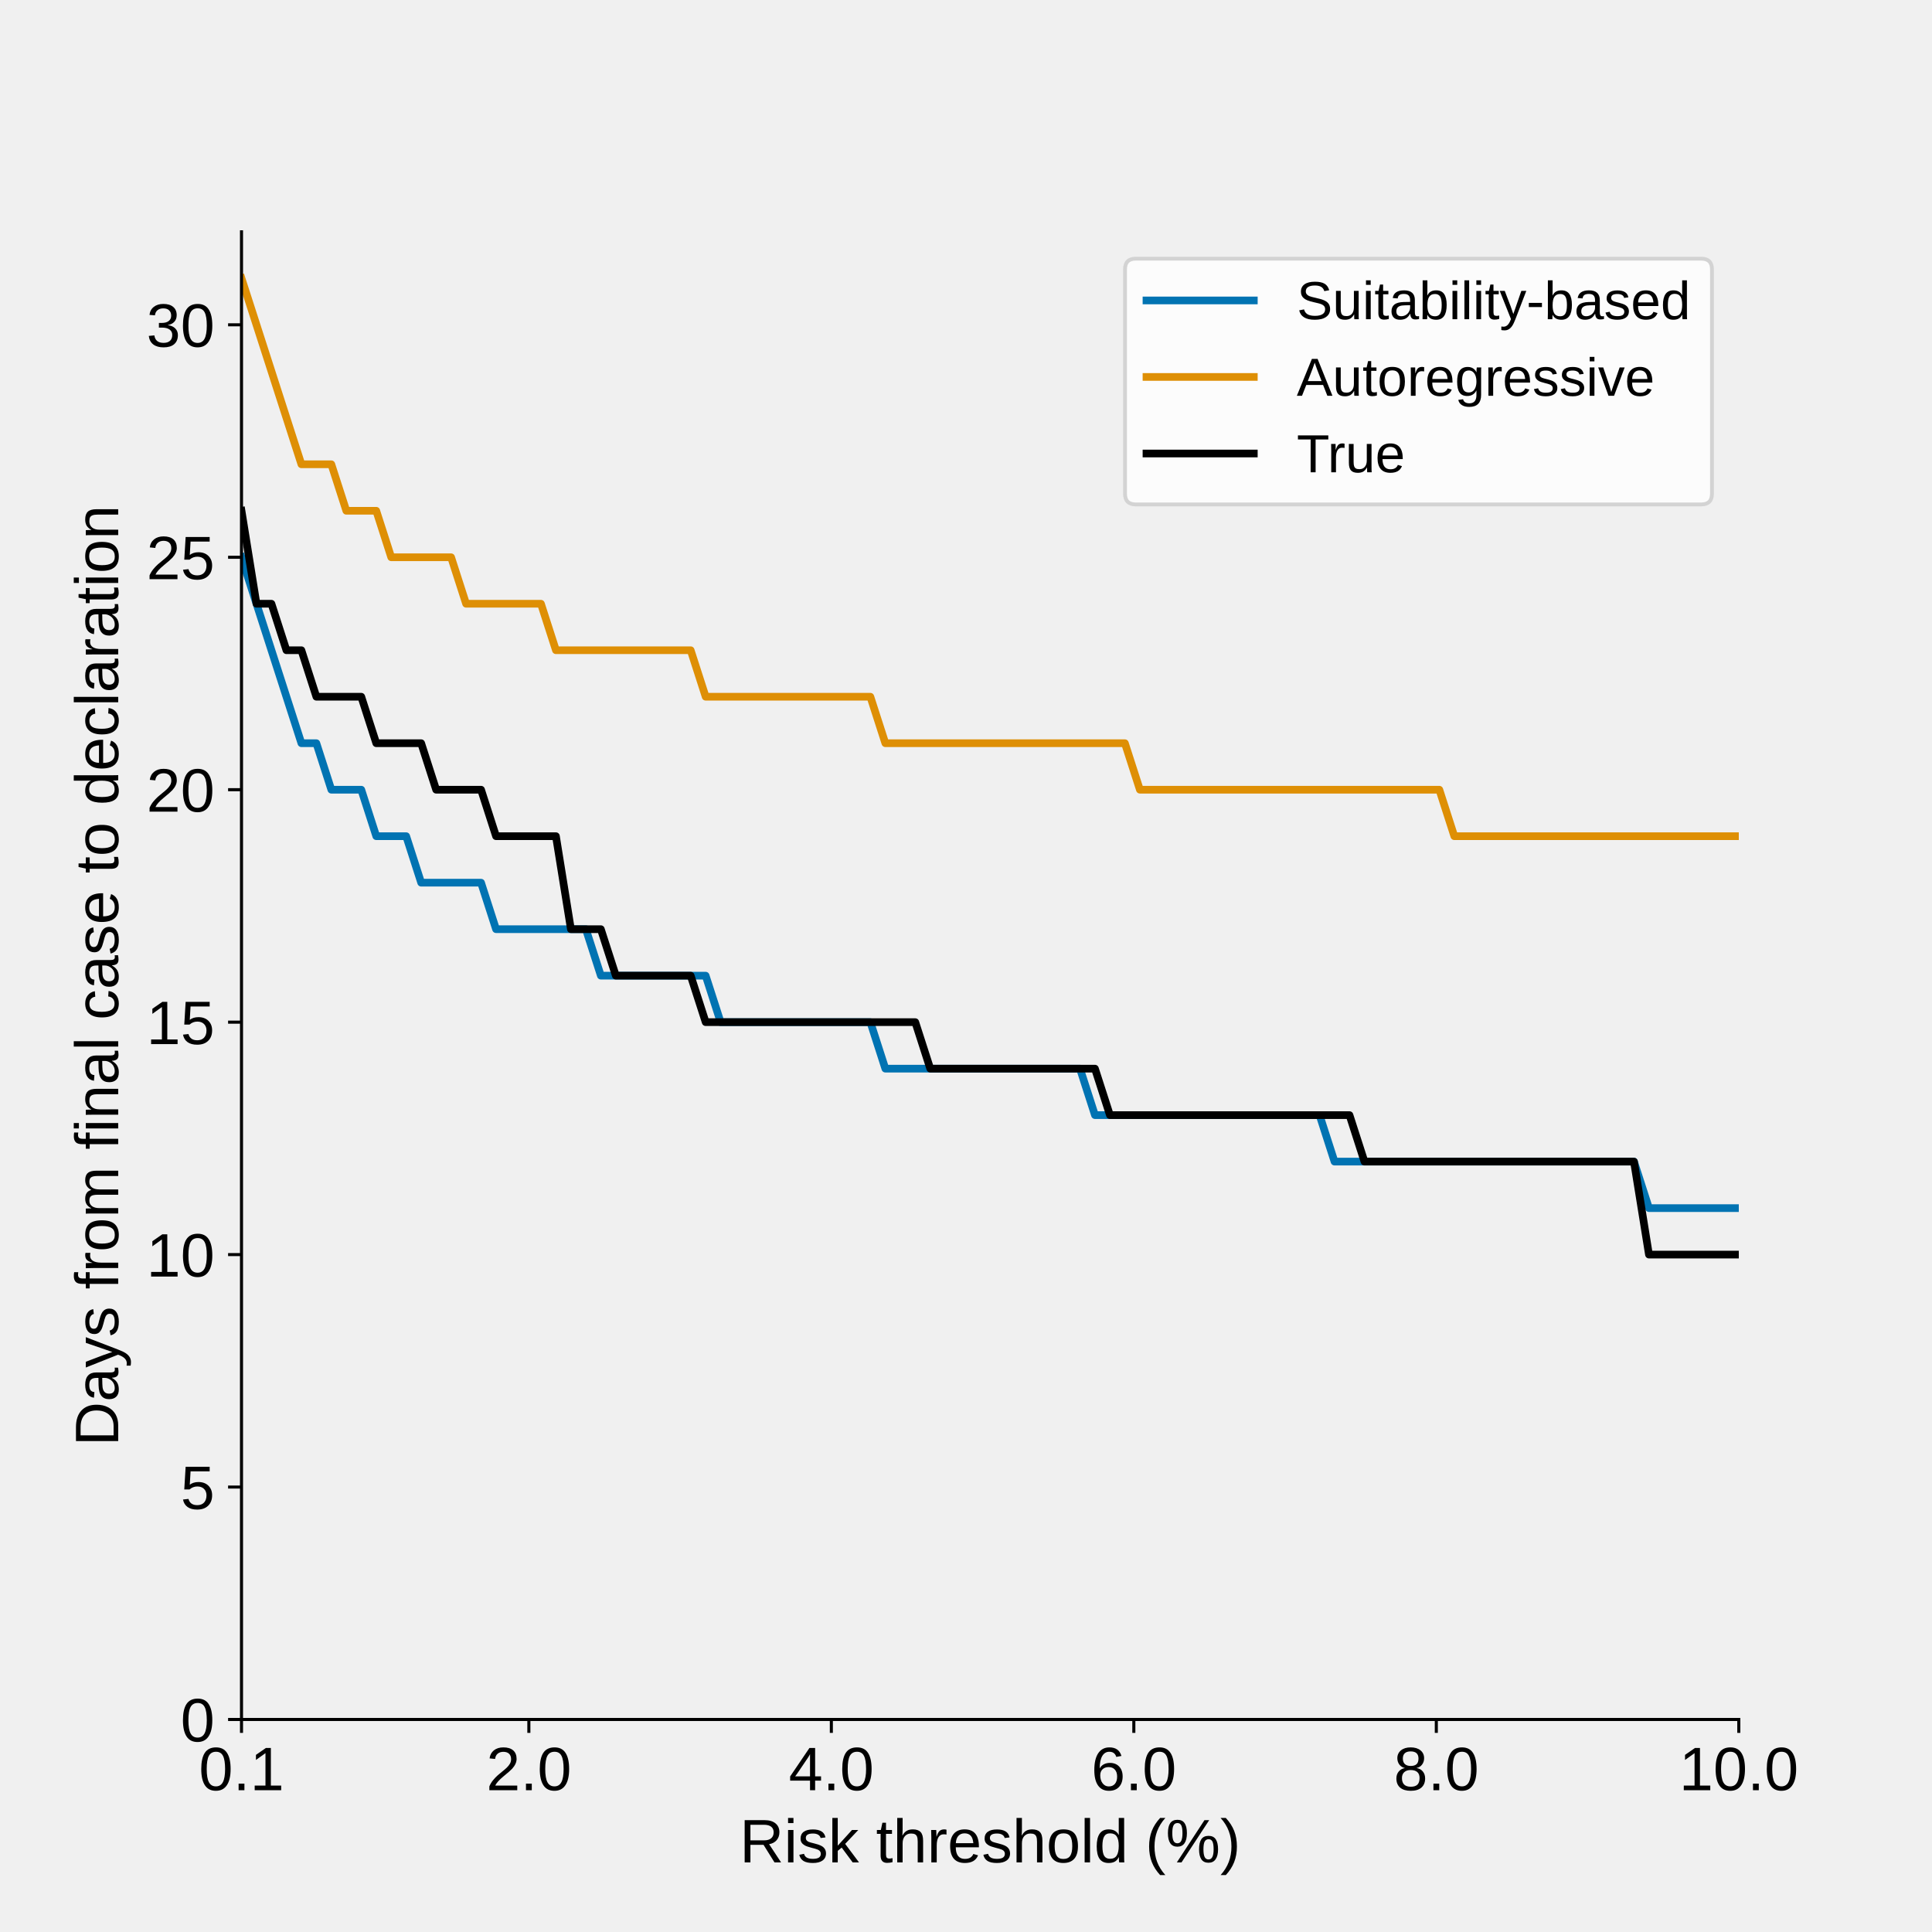
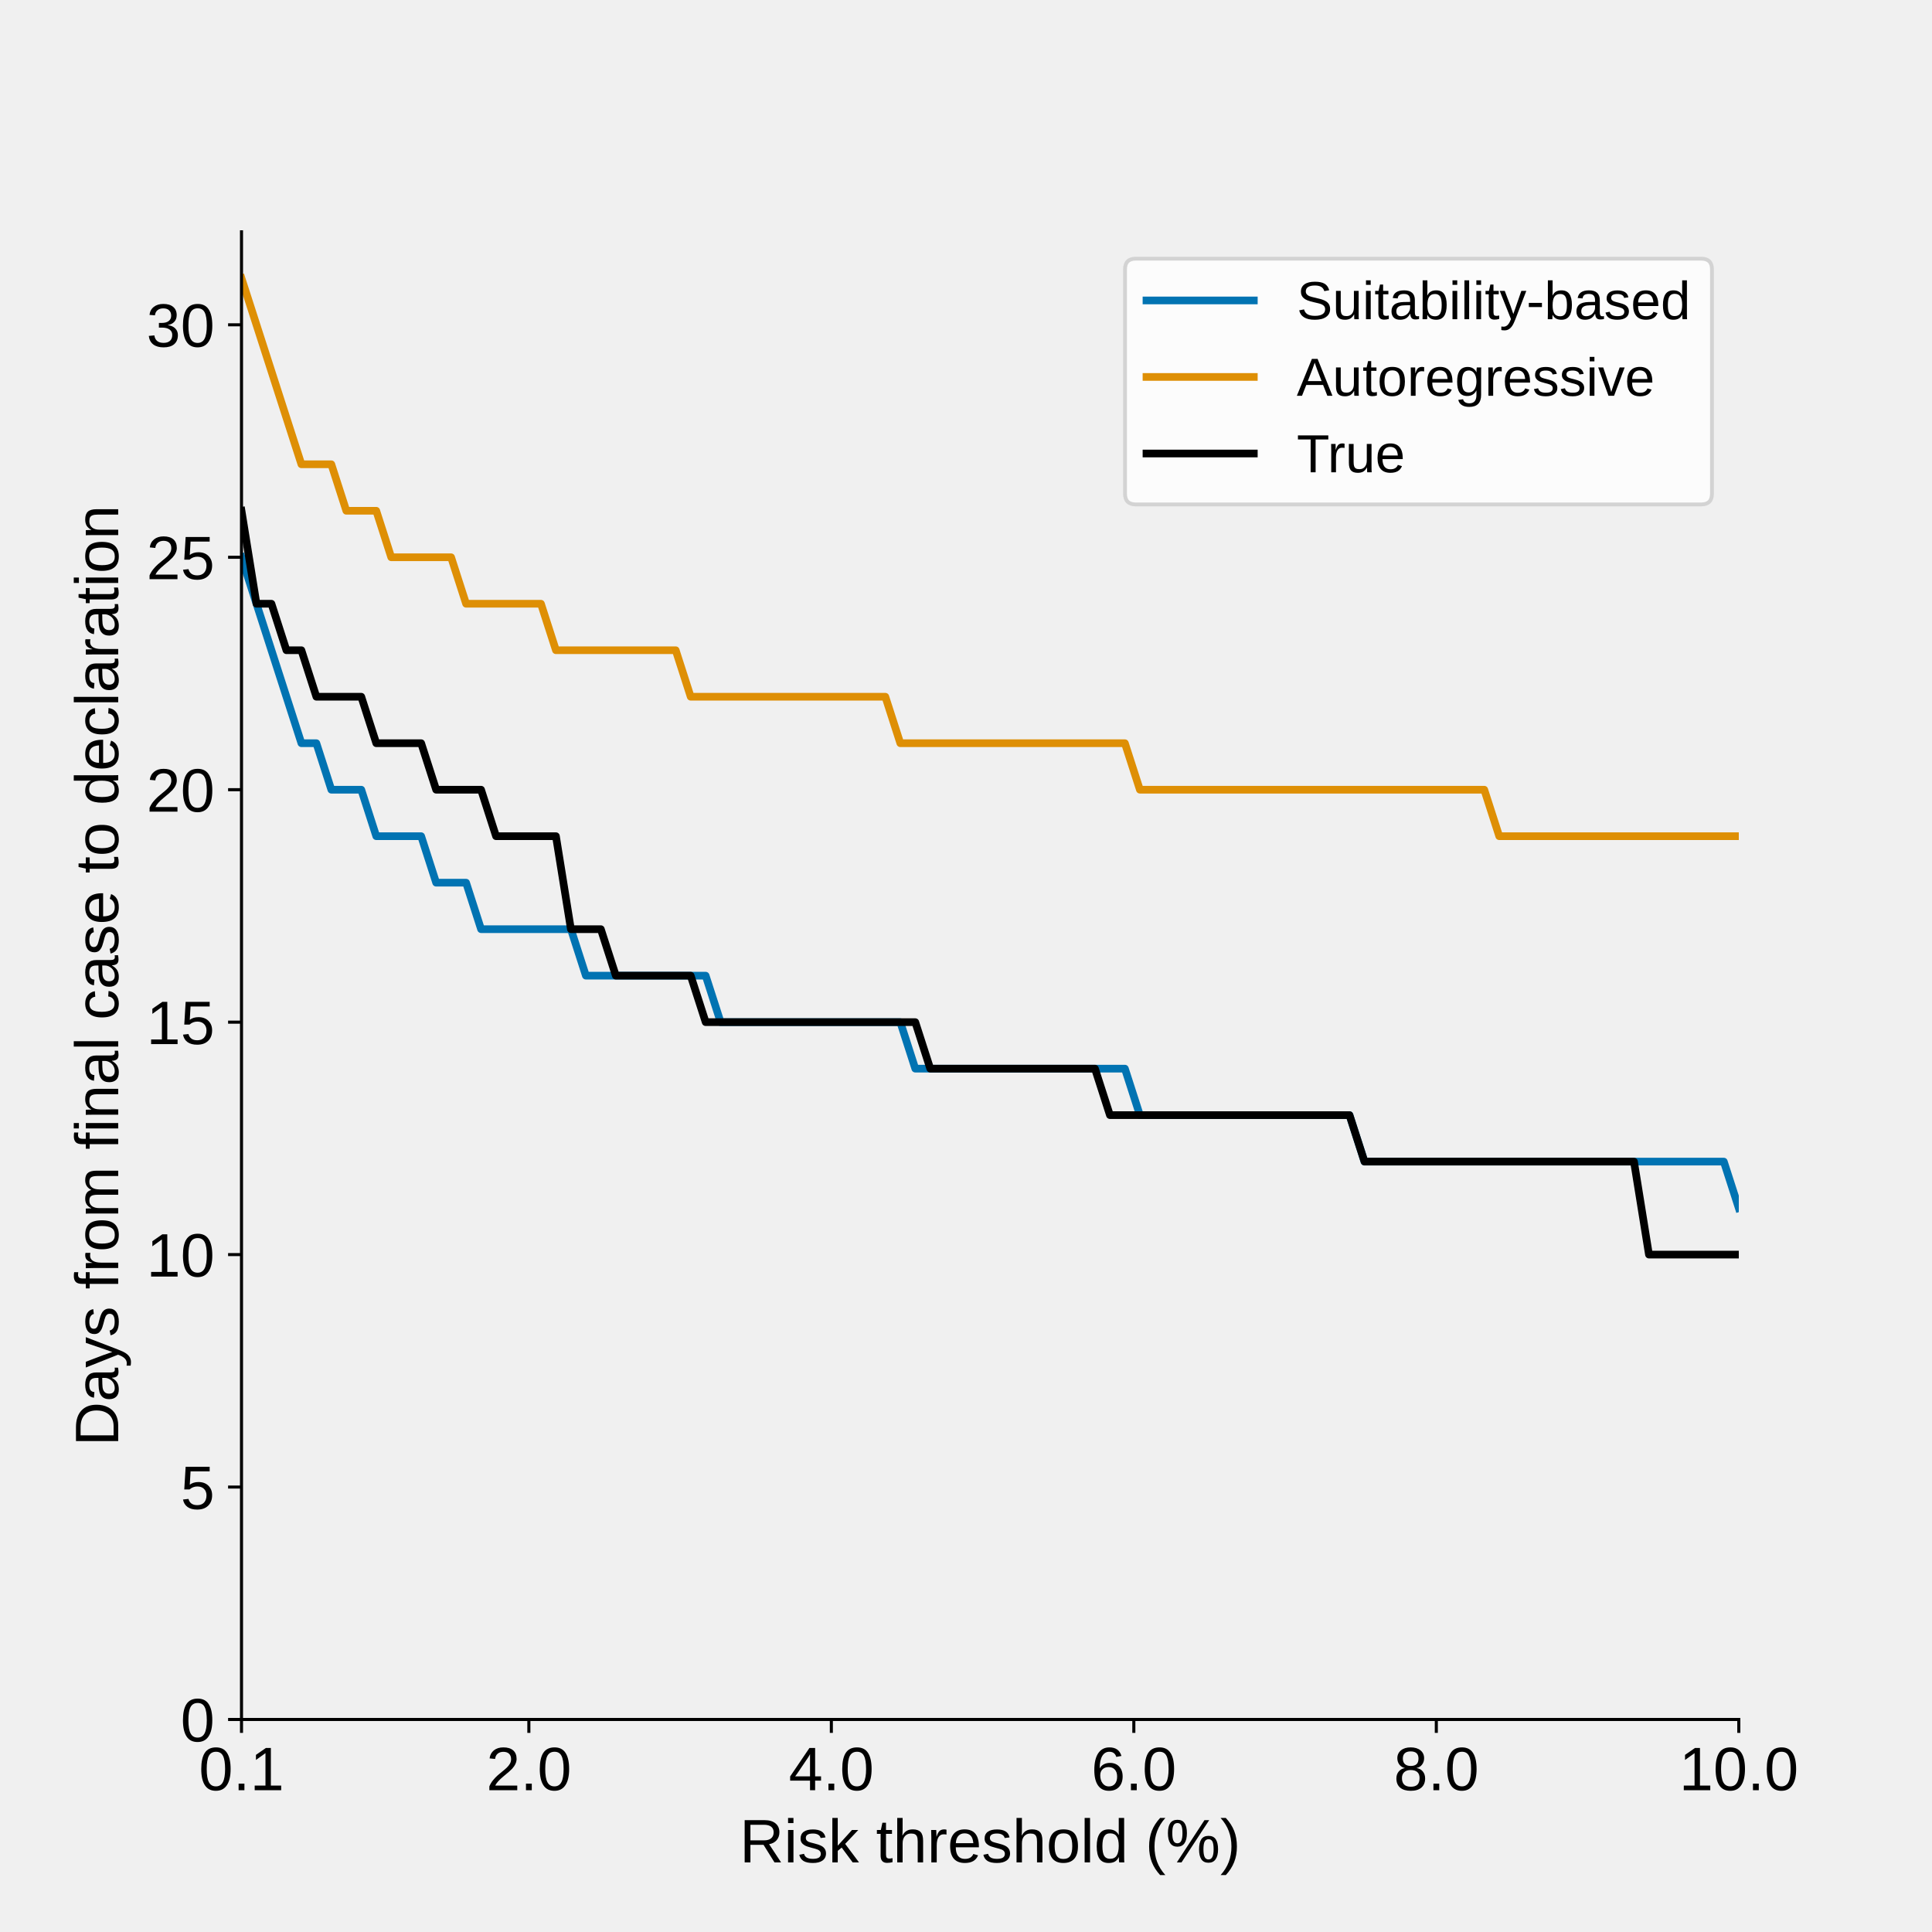
<svg xmlns="http://www.w3.org/2000/svg" xmlns:xlink="http://www.w3.org/1999/xlink" width="504pt" height="504pt" viewBox="0 0 504 504" version="1.1">
  <defs>
    <style type="text/css">*{stroke-linejoin: round; stroke-linecap: butt}</style>
  </defs>
  <g id="figure_1">
    <g id="patch_1">
      <path d="M 0 504  L 504 504  L 504 0  L 0 0  L 0 504  z " style="fill: none" />
    </g>
    <g id="axes_1">
      <g id="patch_2">
        <path d="M 63 448.56  L 453.6 448.56  L 453.6 60.48  L 63 60.48  L 63 448.56  z " style="fill: none" />
      </g>
      <g id="matplotlib.axis_1">
        <g id="xtick_1">
          <g id="line2d_1">
            <defs>
-               <path id="ma94058f76e" d="M 0 0  L 0 3.5  " style="stroke: #000000; stroke-width: 0.8" />
+               <path id="m25e9c0e3e6" d="M 0 0  L 0 3.5  " style="stroke: #000000; stroke-width: 0.8" />
            </defs>
            <g>
-               <use xlink:href="#ma94058f76e" x="63" y="448.56" style="stroke: #000000; stroke-width: 0.8" />
+               <use xlink:href="#m25e9c0e3e6" x="63" y="448.56" style="stroke: #000000; stroke-width: 0.8" />
            </g>
          </g>
          <g id="text_1">
            <text style="font-size: 16px; font-family: 'Arial', sans-serif; text-anchor: middle" x="63" y="467.012" transform="rotate(-0 63 467.0125)">0.1</text>
          </g>
        </g>
        <g id="xtick_2">
          <g id="line2d_2">
            <g>
-               <use xlink:href="#ma94058f76e" x="137.964" y="448.56" style="stroke: #000000; stroke-width: 0.8" />
+               <use xlink:href="#m25e9c0e3e6" x="137.964" y="448.56" style="stroke: #000000; stroke-width: 0.8" />
            </g>
          </g>
          <g id="text_2">
            <text style="font-size: 16px; font-family: 'Arial', sans-serif; text-anchor: middle" x="137.964" y="467.012" transform="rotate(-0 137.9636 467.0125)">2.0</text>
          </g>
        </g>
        <g id="xtick_3">
          <g id="line2d_3">
            <g>
-               <use xlink:href="#ma94058f76e" x="216.873" y="448.56" style="stroke: #000000; stroke-width: 0.8" />
+               <use xlink:href="#m25e9c0e3e6" x="216.873" y="448.56" style="stroke: #000000; stroke-width: 0.8" />
            </g>
          </g>
          <g id="text_3">
            <text style="font-size: 16px; font-family: 'Arial', sans-serif; text-anchor: middle" x="216.873" y="467.012" transform="rotate(-0 216.8727 467.0125)">4.0</text>
          </g>
        </g>
        <g id="xtick_4">
          <g id="line2d_4">
            <g>
-               <use xlink:href="#ma94058f76e" x="295.782" y="448.56" style="stroke: #000000; stroke-width: 0.8" />
+               <use xlink:href="#m25e9c0e3e6" x="295.782" y="448.56" style="stroke: #000000; stroke-width: 0.8" />
            </g>
          </g>
          <g id="text_4">
            <text style="font-size: 16px; font-family: 'Arial', sans-serif; text-anchor: middle" x="295.782" y="467.012" transform="rotate(-0 295.7818 467.0125)">6.0</text>
          </g>
        </g>
        <g id="xtick_5">
          <g id="line2d_5">
            <g>
-               <use xlink:href="#ma94058f76e" x="374.691" y="448.56" style="stroke: #000000; stroke-width: 0.8" />
+               <use xlink:href="#m25e9c0e3e6" x="374.691" y="448.56" style="stroke: #000000; stroke-width: 0.8" />
            </g>
          </g>
          <g id="text_5">
            <text style="font-size: 16px; font-family: 'Arial', sans-serif; text-anchor: middle" x="374.691" y="467.012" transform="rotate(-0 374.6909 467.0125)">8.0</text>
          </g>
        </g>
        <g id="xtick_6">
          <g id="line2d_6">
            <g>
-               <use xlink:href="#ma94058f76e" x="453.6" y="448.56" style="stroke: #000000; stroke-width: 0.8" />
+               <use xlink:href="#m25e9c0e3e6" x="453.6" y="448.56" style="stroke: #000000; stroke-width: 0.8" />
            </g>
          </g>
          <g id="text_6">
            <text style="font-size: 16px; font-family: 'Arial', sans-serif; text-anchor: middle" x="453.6" y="467.012" transform="rotate(-0 453.6 467.0125)">10.0</text>
          </g>
        </g>
        <g id="text_7">
          <text style="font-size: 16px; font-family: 'Arial', sans-serif; text-anchor: middle" x="258.3" y="485.84" transform="rotate(-0 258.3 485.84)">Risk threshold (%)</text>
        </g>
      </g>
      <g id="matplotlib.axis_2">
        <g id="ytick_1">
          <g id="line2d_7">
            <defs>
-               <path id="m8e97c1b00d" d="M 0 0  L -3.5 0  " style="stroke: #000000; stroke-width: 0.8" />
+               <path id="m7c77506f32" d="M 0 0  L -3.5 0  " style="stroke: #000000; stroke-width: 0.8" />
            </defs>
            <g>
-               <use xlink:href="#m8e97c1b00d" x="63" y="448.56" style="stroke: #000000; stroke-width: 0.8" />
+               <use xlink:href="#m7c77506f32" x="63" y="448.56" style="stroke: #000000; stroke-width: 0.8" />
            </g>
          </g>
          <g id="text_8">
            <text style="font-size: 16px; font-family: 'Arial', sans-serif; text-anchor: end" x="56" y="454.286" transform="rotate(-0 56 454.2862)">0</text>
          </g>
        </g>
        <g id="ytick_2">
          <g id="line2d_8">
            <g>
-               <use xlink:href="#m8e97c1b00d" x="63" y="387.923" style="stroke: #000000; stroke-width: 0.8" />
+               <use xlink:href="#m7c77506f32" x="63" y="387.923" style="stroke: #000000; stroke-width: 0.8" />
            </g>
          </g>
          <g id="text_9">
            <text style="font-size: 16px; font-family: 'Arial', sans-serif; text-anchor: end" x="56" y="393.649" transform="rotate(-0 56 393.6488)">5</text>
          </g>
        </g>
        <g id="ytick_3">
          <g id="line2d_9">
            <g>
-               <use xlink:href="#m8e97c1b00d" x="63" y="327.285" style="stroke: #000000; stroke-width: 0.8" />
+               <use xlink:href="#m7c77506f32" x="63" y="327.285" style="stroke: #000000; stroke-width: 0.8" />
            </g>
          </g>
          <g id="text_10">
            <text style="font-size: 16px; font-family: 'Arial', sans-serif; text-anchor: end" x="56" y="333.011" transform="rotate(-0 56 333.0113)">10</text>
          </g>
        </g>
        <g id="ytick_4">
          <g id="line2d_10">
            <g>
-               <use xlink:href="#m8e97c1b00d" x="63" y="266.647" style="stroke: #000000; stroke-width: 0.8" />
+               <use xlink:href="#m7c77506f32" x="63" y="266.647" style="stroke: #000000; stroke-width: 0.8" />
            </g>
          </g>
          <g id="text_11">
            <text style="font-size: 16px; font-family: 'Arial', sans-serif; text-anchor: end" x="56" y="272.374" transform="rotate(-0 56 272.3737)">15</text>
          </g>
        </g>
        <g id="ytick_5">
          <g id="line2d_11">
            <g>
-               <use xlink:href="#m8e97c1b00d" x="63" y="206.01" style="stroke: #000000; stroke-width: 0.8" />
+               <use xlink:href="#m7c77506f32" x="63" y="206.01" style="stroke: #000000; stroke-width: 0.8" />
            </g>
          </g>
          <g id="text_12">
            <text style="font-size: 16px; font-family: 'Arial', sans-serif; text-anchor: end" x="56" y="211.736" transform="rotate(-0 56 211.7363)">20</text>
          </g>
        </g>
        <g id="ytick_6">
          <g id="line2d_12">
            <g>
-               <use xlink:href="#m8e97c1b00d" x="63" y="145.373" style="stroke: #000000; stroke-width: 0.8" />
+               <use xlink:href="#m7c77506f32" x="63" y="145.373" style="stroke: #000000; stroke-width: 0.8" />
            </g>
          </g>
          <g id="text_13">
            <text style="font-size: 16px; font-family: 'Arial', sans-serif; text-anchor: end" x="56" y="151.099" transform="rotate(-0 56 151.0987)">25</text>
          </g>
        </g>
        <g id="ytick_7">
          <g id="line2d_13">
            <g>
-               <use xlink:href="#m8e97c1b00d" x="63" y="84.735" style="stroke: #000000; stroke-width: 0.8" />
+               <use xlink:href="#m7c77506f32" x="63" y="84.735" style="stroke: #000000; stroke-width: 0.8" />
            </g>
          </g>
          <g id="text_14">
            <text style="font-size: 16px; font-family: 'Arial', sans-serif; text-anchor: end" x="56" y="90.461" transform="rotate(-0 56 90.46125)">30</text>
          </g>
        </g>
        <g id="text_15">
          <text style="font-size: 16px; font-family: 'Arial', sans-serif; text-anchor: middle" x="30.837" y="254.52" transform="rotate(-90 30.8375 254.52)">Days from final case to declaration</text>
        </g>
      </g>
      <g id="line2d_14">
-         <path d="M 63 145.373  L 66.906 157.5  L 70.812 169.627  L 74.718 181.755  L 78.624 193.882  L 82.53 193.882  L 86.436 206.01  L 90.342 206.01  L 94.248 206.01  L 98.154 218.137  L 102.06 218.137  L 105.966 218.137  L 109.872 230.265  L 113.778 230.265  L 117.684 230.265  L 121.59 230.265  L 125.496 230.265  L 129.402 242.393  L 133.308 242.393  L 137.214 242.393  L 141.12 242.393  L 145.026 242.393  L 148.932 242.393  L 152.838 242.393  L 156.744 254.52  L 160.65 254.52  L 164.556 254.52  L 168.462 254.52  L 172.368 254.52  L 176.274 254.52  L 180.18 254.52  L 184.086 254.52  L 187.992 266.647  L 191.898 266.647  L 195.804 266.647  L 199.71 266.647  L 203.616 266.647  L 207.522 266.647  L 211.428 266.647  L 215.334 266.647  L 219.24 266.647  L 223.146 266.647  L 227.052 266.647  L 230.958 278.775  L 234.864 278.775  L 238.77 278.775  L 242.676 278.775  L 246.582 278.775  L 250.488 278.775  L 254.394 278.775  L 258.3 278.775  L 262.206 278.775  L 266.112 278.775  L 270.018 278.775  L 273.924 278.775  L 277.83 278.775  L 281.736 278.775  L 285.642 290.902  L 289.548 290.902  L 293.454 290.902  L 297.36 290.902  L 301.266 290.902  L 305.172 290.902  L 309.078 290.902  L 312.984 290.902  L 316.89 290.902  L 320.796 290.902  L 324.702 290.902  L 328.608 290.902  L 332.514 290.902  L 336.42 290.902  L 340.326 290.902  L 344.232 290.902  L 348.138 303.03  L 352.044 303.03  L 355.95 303.03  L 359.856 303.03  L 363.762 303.03  L 367.668 303.03  L 371.574 303.03  L 375.48 303.03  L 379.386 303.03  L 383.292 303.03  L 387.198 303.03  L 391.104 303.03  L 395.01 303.03  L 398.916 303.03  L 402.822 303.03  L 406.728 303.03  L 410.634 303.03  L 414.54 303.03  L 418.446 303.03  L 422.352 303.03  L 426.258 303.03  L 430.164 315.158  L 434.07 315.158  L 437.976 315.158  L 441.882 315.158  L 445.788 315.158  L 449.694 315.158  L 453.6 315.158  " clip-path="url(#p0864d8544e)" style="fill: none; stroke: #0173b2; stroke-width: 2; stroke-linecap: square" />
+         <path d="M 63 145.373  L 66.906 157.5  L 70.812 169.627  L 74.718 181.755  L 78.624 193.882  L 82.53 193.882  L 86.436 206.01  L 90.342 206.01  L 94.248 206.01  L 98.154 218.137  L 102.06 218.137  L 105.966 218.137  L 109.872 218.137  L 113.778 230.265  L 117.684 230.265  L 121.59 230.265  L 125.496 242.393  L 129.402 242.393  L 133.308 242.393  L 137.214 242.393  L 141.12 242.393  L 145.026 242.393  L 148.932 242.393  L 152.838 254.52  L 156.744 254.52  L 160.65 254.52  L 164.556 254.52  L 168.462 254.52  L 172.368 254.52  L 176.274 254.52  L 180.18 254.52  L 184.086 254.52  L 187.992 266.647  L 191.898 266.647  L 195.804 266.647  L 199.71 266.647  L 203.616 266.647  L 207.522 266.647  L 211.428 266.647  L 215.334 266.647  L 219.24 266.647  L 223.146 266.647  L 227.052 266.647  L 230.958 266.647  L 234.864 266.647  L 238.77 278.775  L 242.676 278.775  L 246.582 278.775  L 250.488 278.775  L 254.394 278.775  L 258.3 278.775  L 262.206 278.775  L 266.112 278.775  L 270.018 278.775  L 273.924 278.775  L 277.83 278.775  L 281.736 278.775  L 285.642 278.775  L 289.548 278.775  L 293.454 278.775  L 297.36 290.902  L 301.266 290.902  L 305.172 290.902  L 309.078 290.902  L 312.984 290.902  L 316.89 290.902  L 320.796 290.902  L 324.702 290.902  L 328.608 290.902  L 332.514 290.902  L 336.42 290.902  L 340.326 290.902  L 344.232 290.902  L 348.138 290.902  L 352.044 290.902  L 355.95 303.03  L 359.856 303.03  L 363.762 303.03  L 367.668 303.03  L 371.574 303.03  L 375.48 303.03  L 379.386 303.03  L 383.292 303.03  L 387.198 303.03  L 391.104 303.03  L 395.01 303.03  L 398.916 303.03  L 402.822 303.03  L 406.728 303.03  L 410.634 303.03  L 414.54 303.03  L 418.446 303.03  L 422.352 303.03  L 426.258 303.03  L 430.164 303.03  L 434.07 303.03  L 437.976 303.03  L 441.882 303.03  L 445.788 303.03  L 449.694 303.03  L 453.6 315.158  " clip-path="url(#p0d7adc4a72)" style="fill: none; stroke: #0173b2; stroke-width: 2; stroke-linecap: square" />
      </g>
      <g id="line2d_15">
-         <path d="M 63 72.608  L 66.906 84.735  L 70.812 96.862  L 74.718 108.99  L 78.624 121.118  L 82.53 121.118  L 86.436 121.118  L 90.342 133.245  L 94.248 133.245  L 98.154 133.245  L 102.06 145.373  L 105.966 145.373  L 109.872 145.373  L 113.778 145.373  L 117.684 145.373  L 121.59 157.5  L 125.496 157.5  L 129.402 157.5  L 133.308 157.5  L 137.214 157.5  L 141.12 157.5  L 145.026 169.627  L 148.932 169.627  L 152.838 169.627  L 156.744 169.627  L 160.65 169.627  L 164.556 169.627  L 168.462 169.627  L 172.368 169.627  L 176.274 169.627  L 180.18 169.627  L 184.086 181.755  L 187.992 181.755  L 191.898 181.755  L 195.804 181.755  L 199.71 181.755  L 203.616 181.755  L 207.522 181.755  L 211.428 181.755  L 215.334 181.755  L 219.24 181.755  L 223.146 181.755  L 227.052 181.755  L 230.958 193.882  L 234.864 193.882  L 238.77 193.882  L 242.676 193.882  L 246.582 193.882  L 250.488 193.882  L 254.394 193.882  L 258.3 193.882  L 262.206 193.882  L 266.112 193.882  L 270.018 193.882  L 273.924 193.882  L 277.83 193.882  L 281.736 193.882  L 285.642 193.882  L 289.548 193.882  L 293.454 193.882  L 297.36 206.01  L 301.266 206.01  L 305.172 206.01  L 309.078 206.01  L 312.984 206.01  L 316.89 206.01  L 320.796 206.01  L 324.702 206.01  L 328.608 206.01  L 332.514 206.01  L 336.42 206.01  L 340.326 206.01  L 344.232 206.01  L 348.138 206.01  L 352.044 206.01  L 355.95 206.01  L 359.856 206.01  L 363.762 206.01  L 367.668 206.01  L 371.574 206.01  L 375.48 206.01  L 379.386 218.137  L 383.292 218.137  L 387.198 218.137  L 391.104 218.137  L 395.01 218.137  L 398.916 218.137  L 402.822 218.137  L 406.728 218.137  L 410.634 218.137  L 414.54 218.137  L 418.446 218.137  L 422.352 218.137  L 426.258 218.137  L 430.164 218.137  L 434.07 218.137  L 437.976 218.137  L 441.882 218.137  L 445.788 218.137  L 449.694 218.137  L 453.6 218.137  " clip-path="url(#p0864d8544e)" style="fill: none; stroke: #de8f05; stroke-width: 2; stroke-linecap: square" />
+         <path d="M 63 72.608  L 66.906 84.735  L 70.812 96.862  L 74.718 108.99  L 78.624 121.118  L 82.53 121.118  L 86.436 121.118  L 90.342 133.245  L 94.248 133.245  L 98.154 133.245  L 102.06 145.373  L 105.966 145.373  L 109.872 145.373  L 113.778 145.373  L 117.684 145.373  L 121.59 157.5  L 125.496 157.5  L 129.402 157.5  L 133.308 157.5  L 137.214 157.5  L 141.12 157.5  L 145.026 169.627  L 148.932 169.627  L 152.838 169.627  L 156.744 169.627  L 160.65 169.627  L 164.556 169.627  L 168.462 169.627  L 172.368 169.627  L 176.274 169.627  L 180.18 181.755  L 184.086 181.755  L 187.992 181.755  L 191.898 181.755  L 195.804 181.755  L 199.71 181.755  L 203.616 181.755  L 207.522 181.755  L 211.428 181.755  L 215.334 181.755  L 219.24 181.755  L 223.146 181.755  L 227.052 181.755  L 230.958 181.755  L 234.864 193.882  L 238.77 193.882  L 242.676 193.882  L 246.582 193.882  L 250.488 193.882  L 254.394 193.882  L 258.3 193.882  L 262.206 193.882  L 266.112 193.882  L 270.018 193.882  L 273.924 193.882  L 277.83 193.882  L 281.736 193.882  L 285.642 193.882  L 289.548 193.882  L 293.454 193.882  L 297.36 206.01  L 301.266 206.01  L 305.172 206.01  L 309.078 206.01  L 312.984 206.01  L 316.89 206.01  L 320.796 206.01  L 324.702 206.01  L 328.608 206.01  L 332.514 206.01  L 336.42 206.01  L 340.326 206.01  L 344.232 206.01  L 348.138 206.01  L 352.044 206.01  L 355.95 206.01  L 359.856 206.01  L 363.762 206.01  L 367.668 206.01  L 371.574 206.01  L 375.48 206.01  L 379.386 206.01  L 383.292 206.01  L 387.198 206.01  L 391.104 218.137  L 395.01 218.137  L 398.916 218.137  L 402.822 218.137  L 406.728 218.137  L 410.634 218.137  L 414.54 218.137  L 418.446 218.137  L 422.352 218.137  L 426.258 218.137  L 430.164 218.137  L 434.07 218.137  L 437.976 218.137  L 441.882 218.137  L 445.788 218.137  L 449.694 218.137  L 453.6 218.137  " clip-path="url(#p0d7adc4a72)" style="fill: none; stroke: #de8f05; stroke-width: 2; stroke-linecap: square" />
      </g>
      <g id="line2d_16">
-         <path d="M 63 133.245  L 66.906 157.5  L 70.812 157.5  L 74.718 169.627  L 78.624 169.627  L 82.53 181.755  L 86.436 181.755  L 90.342 181.755  L 94.248 181.755  L 98.154 193.882  L 102.06 193.882  L 105.966 193.882  L 109.872 193.882  L 113.778 206.01  L 117.684 206.01  L 121.59 206.01  L 125.496 206.01  L 129.402 218.137  L 133.308 218.137  L 137.214 218.137  L 141.12 218.137  L 145.026 218.137  L 148.932 242.393  L 152.838 242.393  L 156.744 242.393  L 160.65 254.52  L 164.556 254.52  L 168.462 254.52  L 172.368 254.52  L 176.274 254.52  L 180.18 254.52  L 184.086 266.647  L 187.992 266.647  L 191.898 266.647  L 195.804 266.647  L 199.71 266.647  L 203.616 266.647  L 207.522 266.647  L 211.428 266.647  L 215.334 266.647  L 219.24 266.647  L 223.146 266.647  L 227.052 266.647  L 230.958 266.647  L 234.864 266.647  L 238.77 266.647  L 242.676 278.775  L 246.582 278.775  L 250.488 278.775  L 254.394 278.775  L 258.3 278.775  L 262.206 278.775  L 266.112 278.775  L 270.018 278.775  L 273.924 278.775  L 277.83 278.775  L 281.736 278.775  L 285.642 278.775  L 289.548 290.902  L 293.454 290.902  L 297.36 290.902  L 301.266 290.902  L 305.172 290.902  L 309.078 290.902  L 312.984 290.902  L 316.89 290.902  L 320.796 290.902  L 324.702 290.902  L 328.608 290.902  L 332.514 290.902  L 336.42 290.902  L 340.326 290.902  L 344.232 290.902  L 348.138 290.902  L 352.044 290.902  L 355.95 303.03  L 359.856 303.03  L 363.762 303.03  L 367.668 303.03  L 371.574 303.03  L 375.48 303.03  L 379.386 303.03  L 383.292 303.03  L 387.198 303.03  L 391.104 303.03  L 395.01 303.03  L 398.916 303.03  L 402.822 303.03  L 406.728 303.03  L 410.634 303.03  L 414.54 303.03  L 418.446 303.03  L 422.352 303.03  L 426.258 303.03  L 430.164 327.285  L 434.07 327.285  L 437.976 327.285  L 441.882 327.285  L 445.788 327.285  L 449.694 327.285  L 453.6 327.285  " clip-path="url(#p0864d8544e)" style="fill: none; stroke: #000000; stroke-width: 2; stroke-linecap: square" />
+         <path d="M 63 133.245  L 66.906 157.5  L 70.812 157.5  L 74.718 169.627  L 78.624 169.627  L 82.53 181.755  L 86.436 181.755  L 90.342 181.755  L 94.248 181.755  L 98.154 193.882  L 102.06 193.882  L 105.966 193.882  L 109.872 193.882  L 113.778 206.01  L 117.684 206.01  L 121.59 206.01  L 125.496 206.01  L 129.402 218.137  L 133.308 218.137  L 137.214 218.137  L 141.12 218.137  L 145.026 218.137  L 148.932 242.393  L 152.838 242.393  L 156.744 242.393  L 160.65 254.52  L 164.556 254.52  L 168.462 254.52  L 172.368 254.52  L 176.274 254.52  L 180.18 254.52  L 184.086 266.647  L 187.992 266.647  L 191.898 266.647  L 195.804 266.647  L 199.71 266.647  L 203.616 266.647  L 207.522 266.647  L 211.428 266.647  L 215.334 266.647  L 219.24 266.647  L 223.146 266.647  L 227.052 266.647  L 230.958 266.647  L 234.864 266.647  L 238.77 266.647  L 242.676 278.775  L 246.582 278.775  L 250.488 278.775  L 254.394 278.775  L 258.3 278.775  L 262.206 278.775  L 266.112 278.775  L 270.018 278.775  L 273.924 278.775  L 277.83 278.775  L 281.736 278.775  L 285.642 278.775  L 289.548 290.902  L 293.454 290.902  L 297.36 290.902  L 301.266 290.902  L 305.172 290.902  L 309.078 290.902  L 312.984 290.902  L 316.89 290.902  L 320.796 290.902  L 324.702 290.902  L 328.608 290.902  L 332.514 290.902  L 336.42 290.902  L 340.326 290.902  L 344.232 290.902  L 348.138 290.902  L 352.044 290.902  L 355.95 303.03  L 359.856 303.03  L 363.762 303.03  L 367.668 303.03  L 371.574 303.03  L 375.48 303.03  L 379.386 303.03  L 383.292 303.03  L 387.198 303.03  L 391.104 303.03  L 395.01 303.03  L 398.916 303.03  L 402.822 303.03  L 406.728 303.03  L 410.634 303.03  L 414.54 303.03  L 418.446 303.03  L 422.352 303.03  L 426.258 303.03  L 430.164 327.285  L 434.07 327.285  L 437.976 327.285  L 441.882 327.285  L 445.788 327.285  L 449.694 327.285  L 453.6 327.285  " clip-path="url(#p0d7adc4a72)" style="fill: none; stroke: #000000; stroke-width: 2; stroke-linecap: square" />
      </g>
      <g id="patch_3">
        <path d="M 63 448.56  L 63 60.48  " style="fill: none; stroke: #000000; stroke-width: 0.8; stroke-linejoin: miter; stroke-linecap: square" />
      </g>
      <g id="patch_4">
        <path d="M 63 448.56  L 453.6 448.56  " style="fill: none; stroke: #000000; stroke-width: 0.8; stroke-linejoin: miter; stroke-linecap: square" />
      </g>
      <g id="legend_1">
        <g id="patch_5">
          <path d="M 296.282 131.589  L 443.8 131.589  Q 446.6 131.589 446.6 128.789  L 446.6 70.28  Q 446.6 67.48 443.8 67.48  L 296.282 67.48  Q 293.482 67.48 293.482 70.28  L 293.482 128.789  Q 293.482 131.589 296.282 131.589  z " style="fill: #ffffff; opacity: 0.8; stroke: #cccccc; stroke-linejoin: miter" />
        </g>
        <g id="line2d_17">
          <path d="M 299.082 78.372  L 313.082 78.372  L 327.082 78.372  " style="fill: none; stroke: #0173b2; stroke-width: 2; stroke-linecap: square" />
        </g>
        <g id="text_16">
          <text style="font-size: 14px; font-family: 'Arial', sans-serif; text-anchor: start" x="338.282" y="83.272" transform="rotate(-0 338.2816 83.27156)">Suitability-based</text>
        </g>
        <g id="line2d_18">
          <path d="M 299.082 98.339  L 313.082 98.339  L 327.082 98.339  " style="fill: none; stroke: #de8f05; stroke-width: 2; stroke-linecap: square" />
        </g>
        <g id="text_17">
          <text style="font-size: 14px; font-family: 'Arial', sans-serif; text-anchor: start" x="338.282" y="103.239" transform="rotate(-0 338.2816 103.2391)">Autoregressive</text>
        </g>
        <g id="line2d_19">
          <path d="M 299.082 118.307  L 313.082 118.307  L 327.082 118.307  " style="fill: none; stroke: #000000; stroke-width: 2; stroke-linecap: square" />
        </g>
        <g id="text_18">
          <text style="font-size: 14px; font-family: 'Arial', sans-serif; text-anchor: start" x="338.282" y="123.207" transform="rotate(-0 338.2816 123.2066)">True</text>
        </g>
      </g>
    </g>
  </g>
  <defs>
-     <clipPath id="p0864d8544e">
+     <clipPath id="p0d7adc4a72">
      <rect x="63" y="60.48" width="390.6" height="388.08" />
    </clipPath>
  </defs>
</svg>
